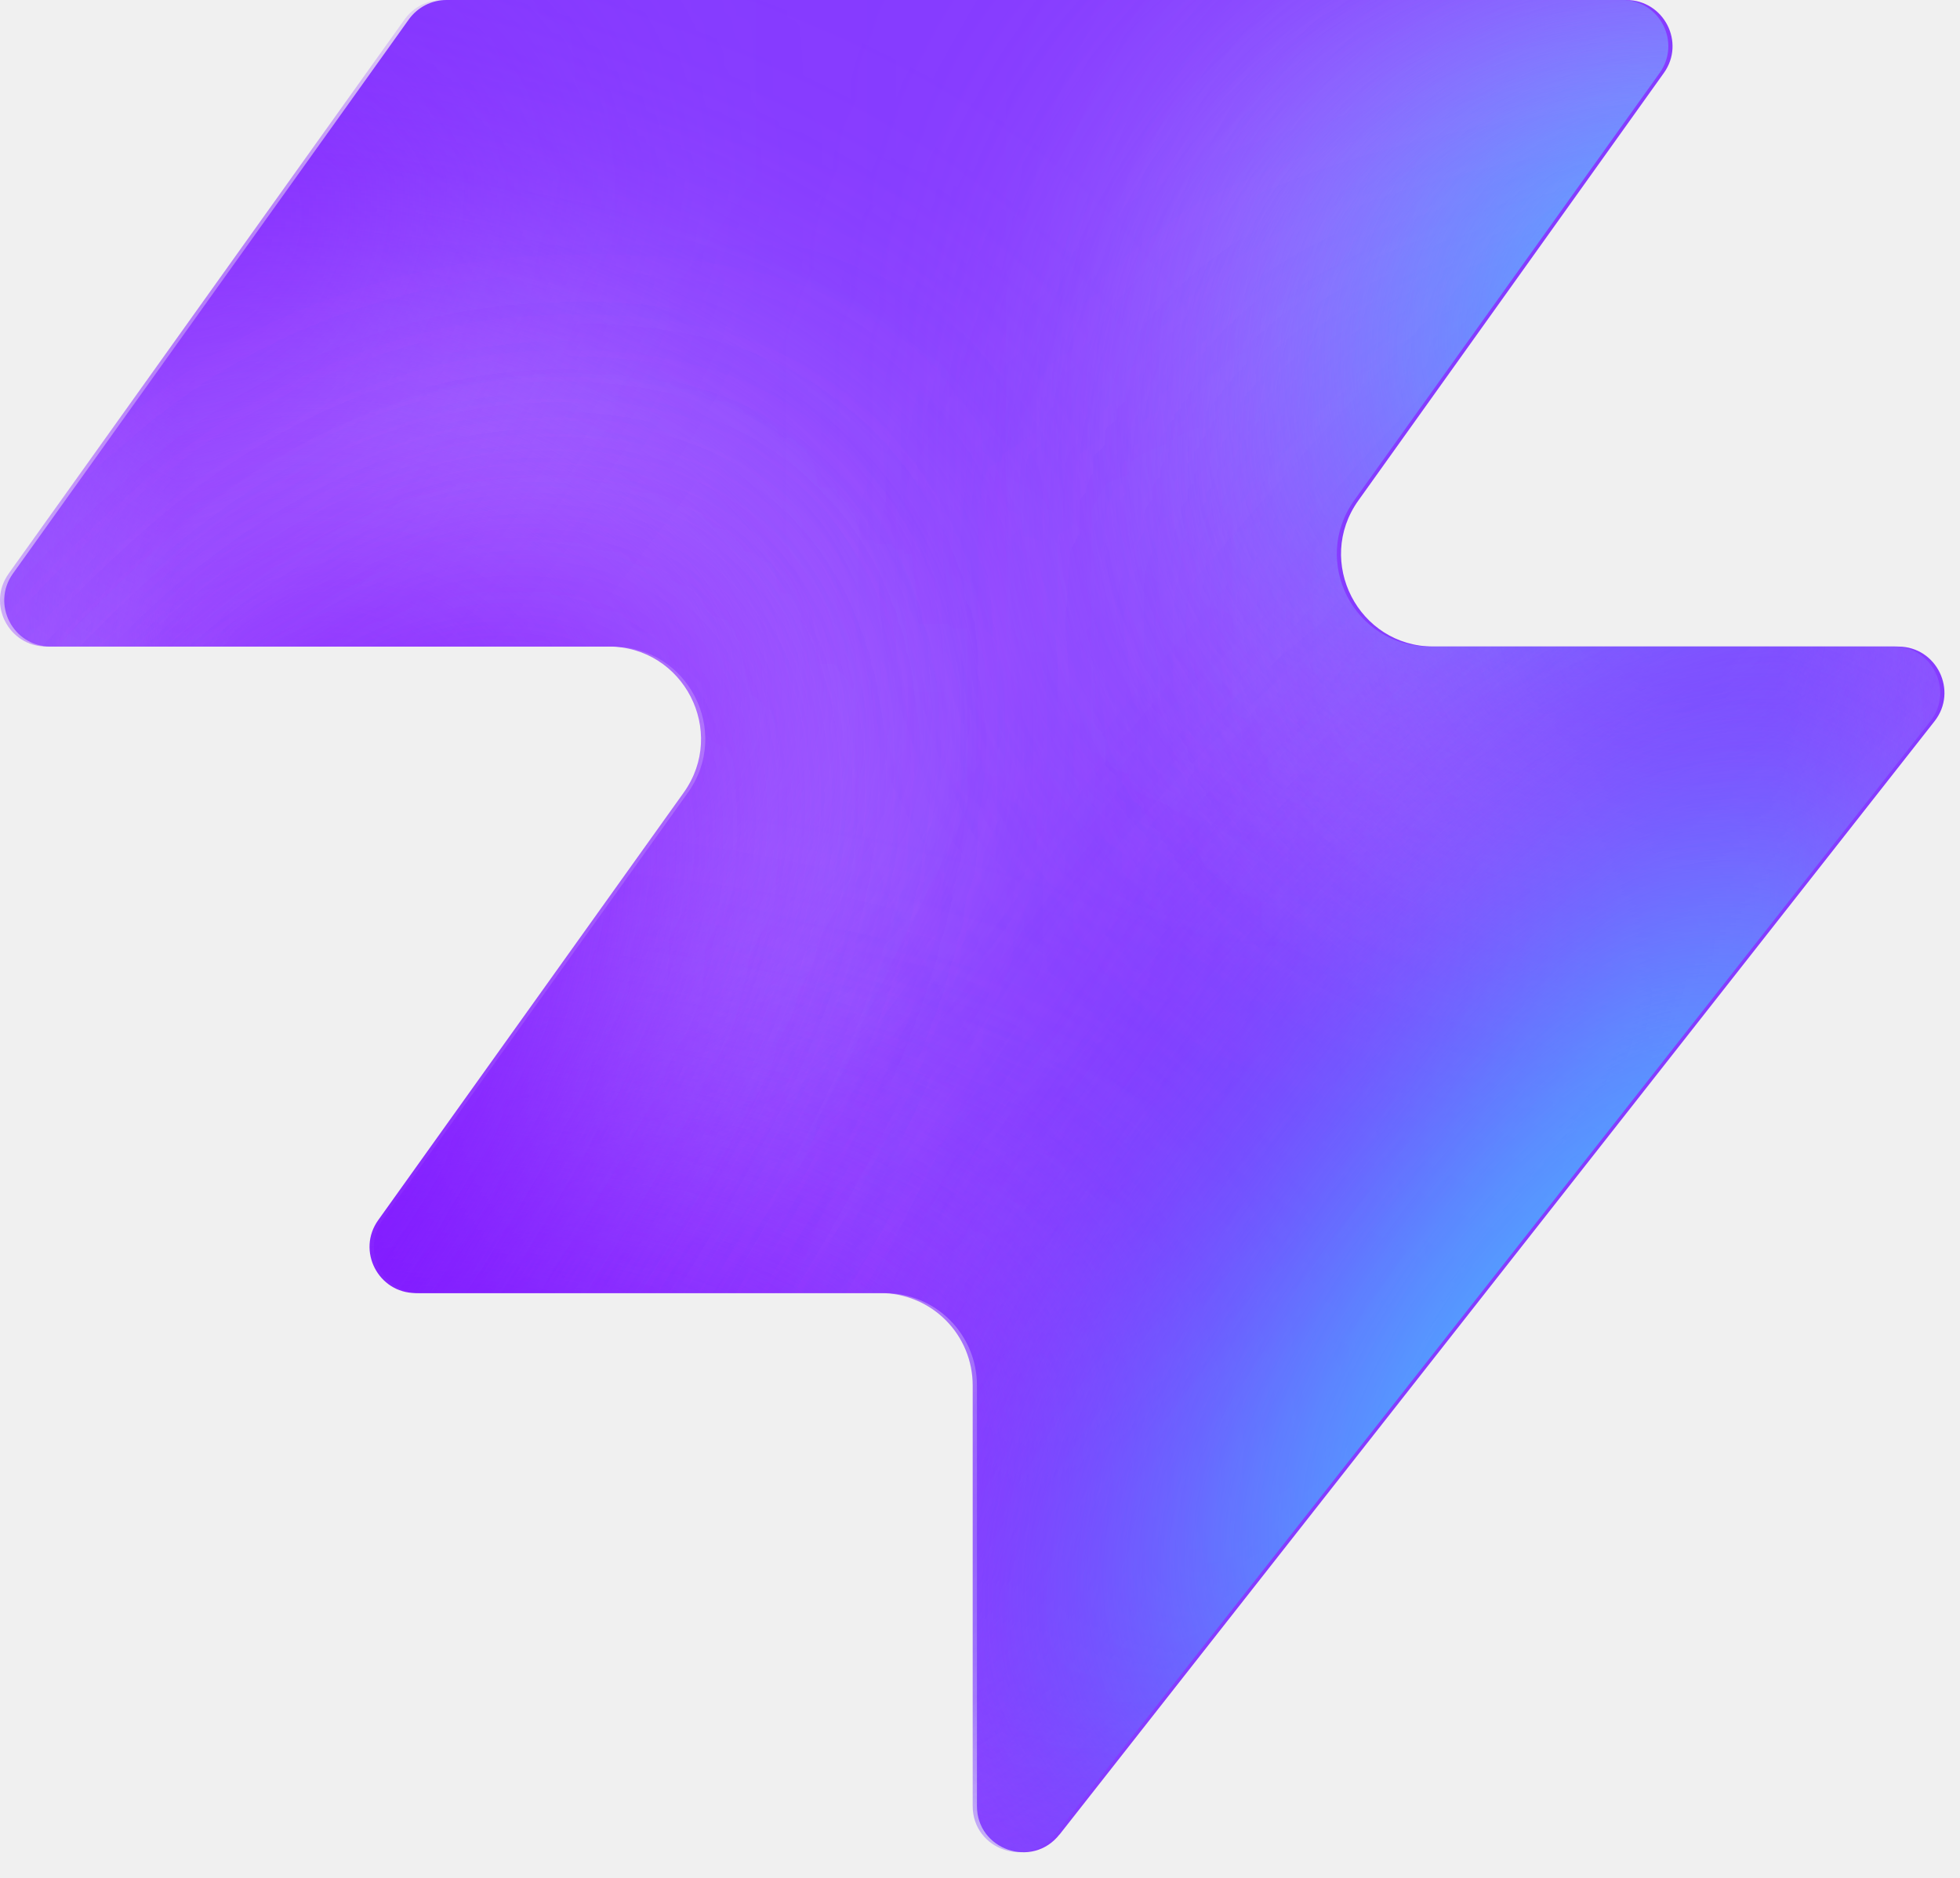
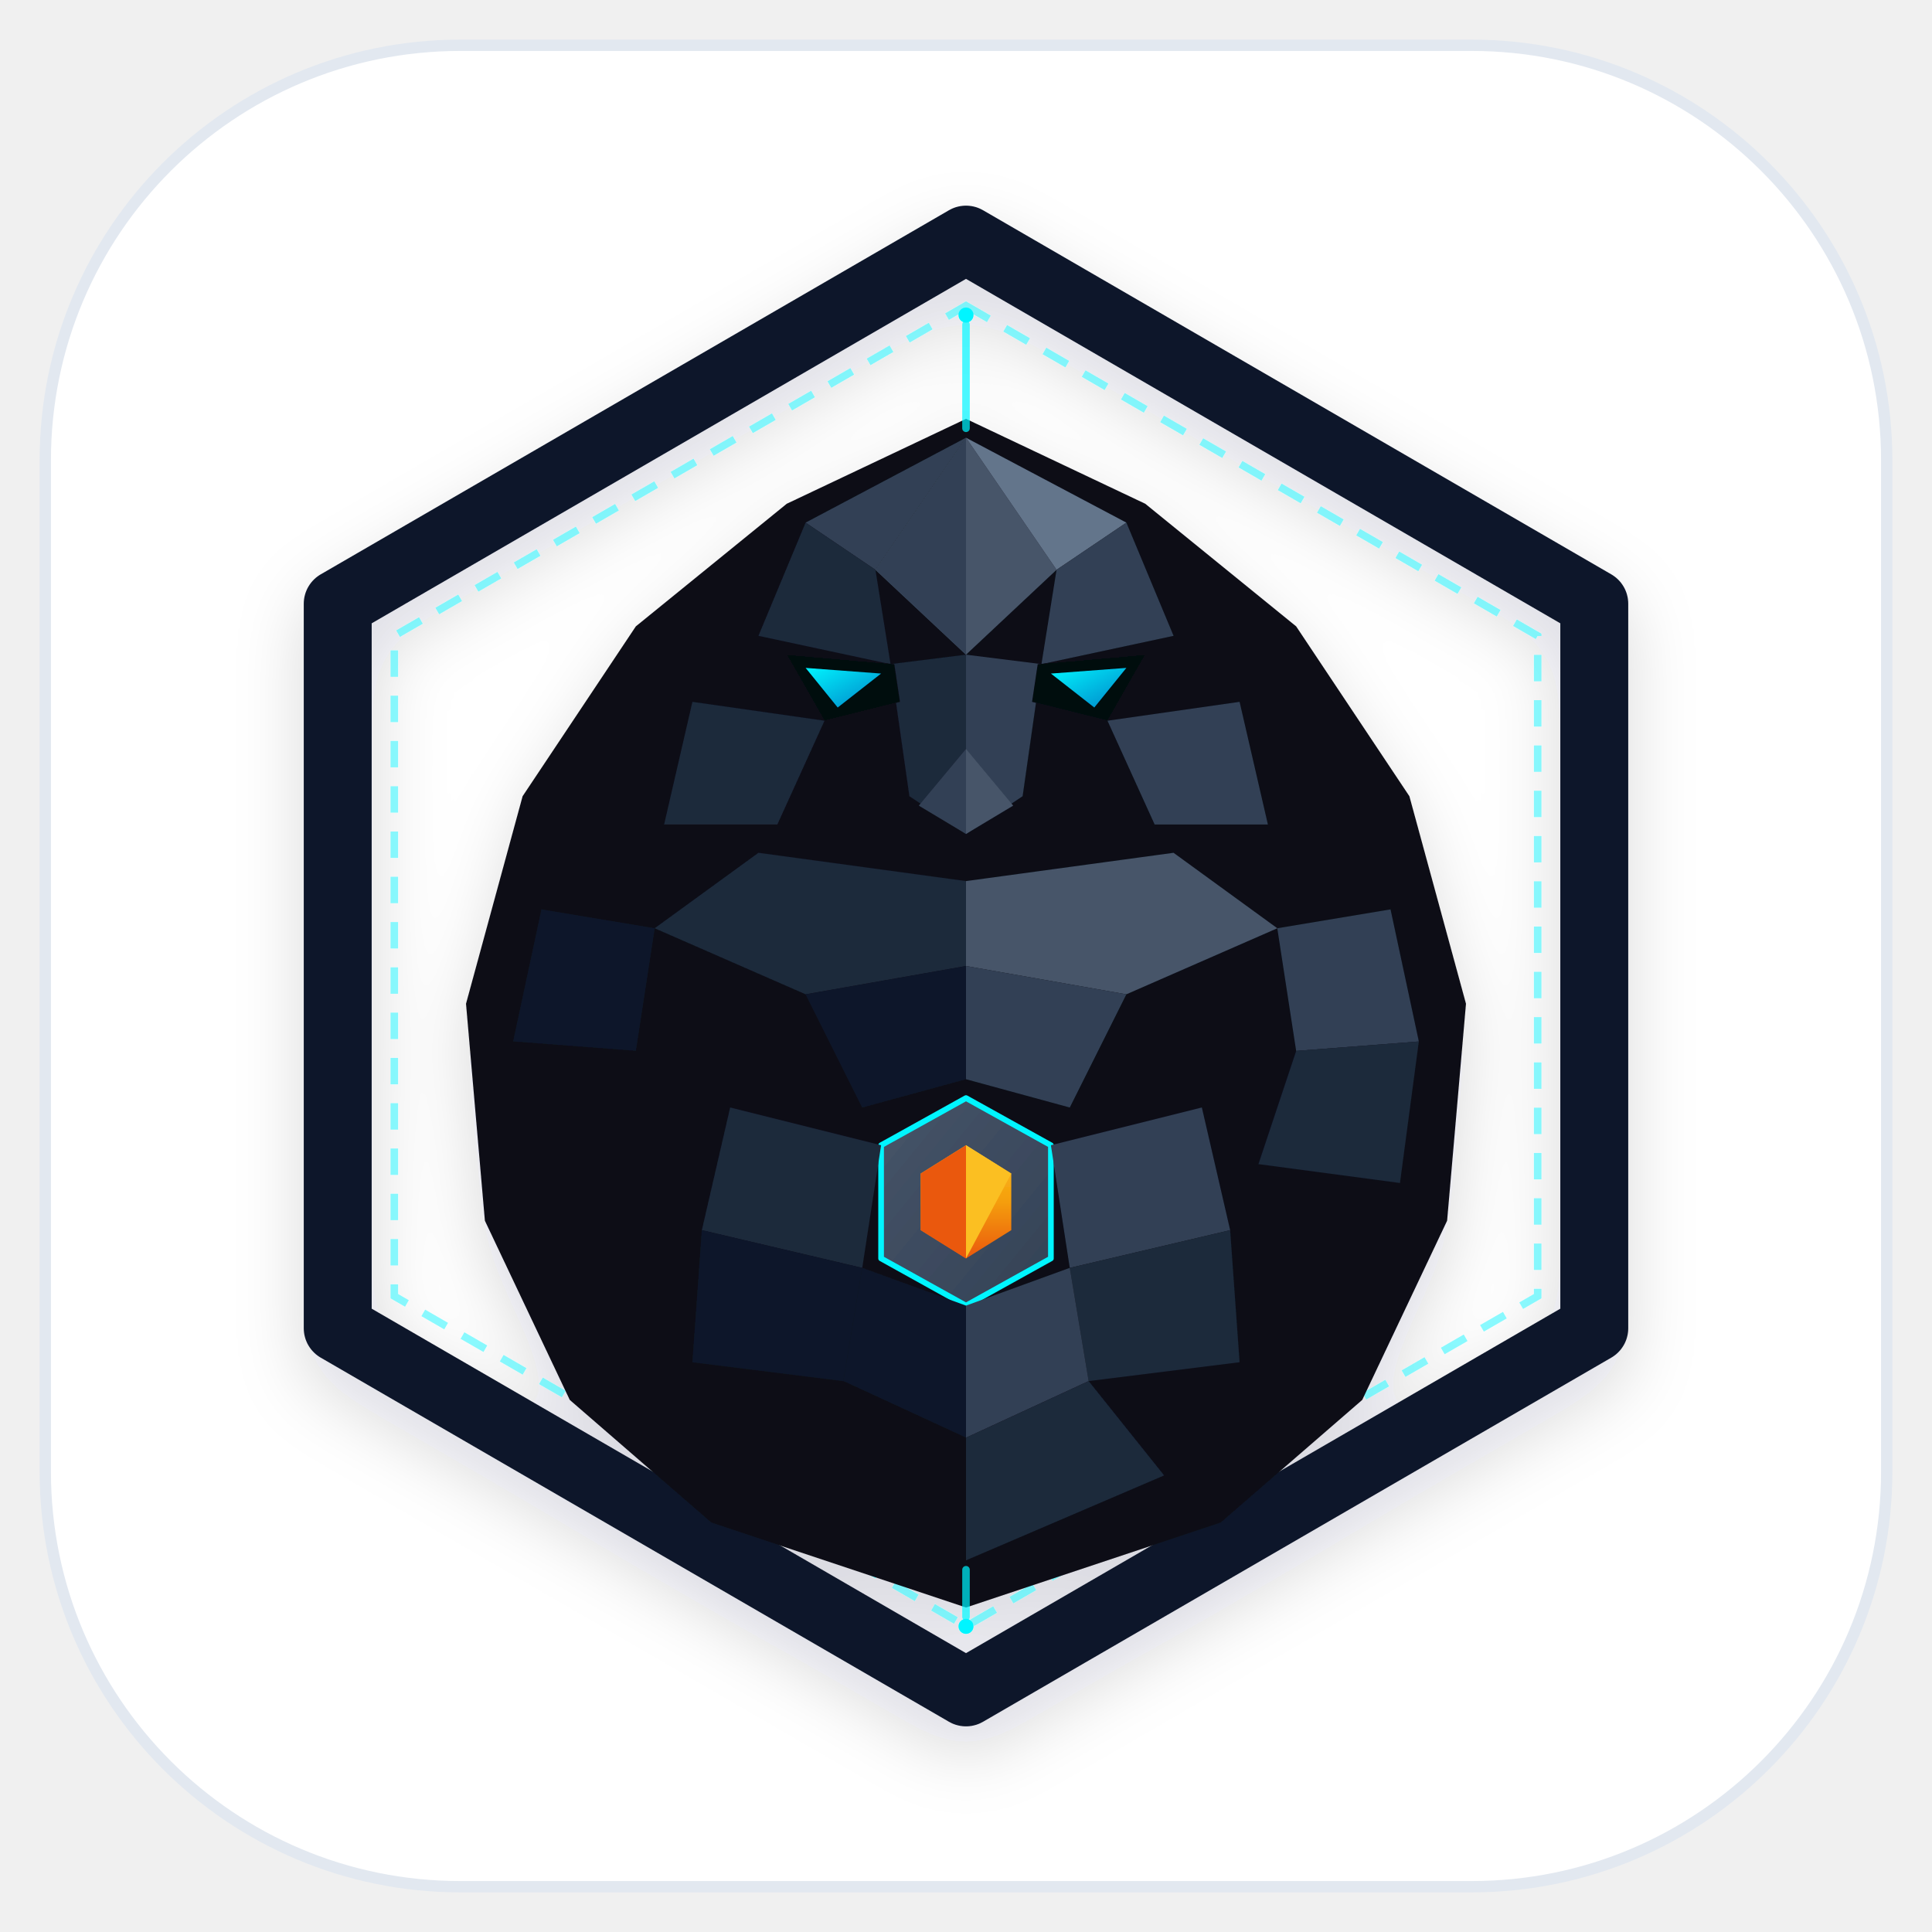
- <svg xmlns="http://www.w3.org/2000/svg" width="48" height="46" fill="none" viewBox="0 0 48 46">
-   <path fill="#863bff" d="M25.946 44.938c-.664.845-2.021.375-2.021-.698V33.937a2.26 2.26 0 0 0-2.262-2.262H10.287c-.92 0-1.456-1.04-.92-1.788l7.48-10.471c1.07-1.497 0-3.578-1.842-3.578H1.237c-.92 0-1.456-1.04-.92-1.788L10.013.474c.214-.297.556-.474.92-.474h28.894c.92 0 1.456 1.04.92 1.788l-7.48 10.471c-1.07 1.498 0 3.579 1.842 3.579h11.377c.943 0 1.473 1.088.89 1.83L25.947 44.94z" style="fill:#863bff;fill:color(display-p3 .525 .23 1);fill-opacity:1" />
-   <mask id="a" width="48" height="46" x="0" y="0" maskUnits="userSpaceOnUse" style="mask-type:alpha">
-     <path fill="#000" d="M25.842 44.938c-.664.844-2.021.375-2.021-.698V33.937a2.26 2.26 0 0 0-2.262-2.262H10.183c-.92 0-1.456-1.04-.92-1.788l7.48-10.471c1.07-1.498 0-3.579-1.842-3.579H1.133c-.92 0-1.456-1.04-.92-1.787L9.91.473c.214-.297.556-.474.92-.474h28.894c.92 0 1.456 1.04.92 1.788l-7.48 10.471c-1.07 1.498 0 3.578 1.842 3.578h11.377c.943 0 1.473 1.088.89 1.832L25.843 44.94z" style="fill:#000;fill-opacity:1" />
-   </mask>
-   <g mask="url(#a)">
-     <g filter="url(#b)">
-       <ellipse cx="5.508" cy="14.704" fill="#ede6ff" rx="5.508" ry="14.704" style="fill:#ede6ff;fill:color(display-p3 .927 .903 1);fill-opacity:1" transform="matrix(.00324 1 1 -.00324 -4.47 31.516)" />
-     </g>
-     <g filter="url(#c)">
-       <ellipse cx="10.399" cy="29.851" fill="#ede6ff" rx="10.399" ry="29.851" style="fill:#ede6ff;fill:color(display-p3 .927 .903 1);fill-opacity:1" transform="matrix(.00324 1 1 -.00324 -39.328 7.883)" />
-     </g>
-     <g filter="url(#d)">
-       <ellipse cx="5.508" cy="30.487" fill="#7e14ff" rx="5.508" ry="30.487" style="fill:#7e14ff;fill:color(display-p3 .492 .077 1);fill-opacity:1" transform="rotate(89.814 -25.913 -14.639)scale(1 -1)" />
-     </g>
-     <g filter="url(#e)">
-       <ellipse cx="5.508" cy="30.599" fill="#7e14ff" rx="5.508" ry="30.599" style="fill:#7e14ff;fill:color(display-p3 .492 .077 1);fill-opacity:1" transform="rotate(89.814 -32.644 -3.334)scale(1 -1)" />
-     </g>
-     <g filter="url(#f)">
-       <ellipse cx="5.508" cy="30.599" fill="#7e14ff" rx="5.508" ry="30.599" style="fill:#7e14ff;fill:color(display-p3 .492 .077 1);fill-opacity:1" transform="matrix(.00324 1 1 -.00324 -34.34 30.47)" />
-     </g>
-     <g filter="url(#g)">
-       <ellipse cx="14.072" cy="22.078" fill="#ede6ff" rx="14.072" ry="22.078" style="fill:#ede6ff;fill:color(display-p3 .927 .903 1);fill-opacity:1" transform="rotate(93.35 24.506 48.493)scale(-1 1)" />
-     </g>
-     <g filter="url(#h)">
-       <ellipse cx="3.47" cy="21.501" fill="#7e14ff" rx="3.47" ry="21.501" style="fill:#7e14ff;fill:color(display-p3 .492 .077 1);fill-opacity:1" transform="rotate(89.009 28.708 47.59)scale(-1 1)" />
-     </g>
-     <g filter="url(#i)">
-       <ellipse cx="3.47" cy="21.501" fill="#7e14ff" rx="3.47" ry="21.501" style="fill:#7e14ff;fill:color(display-p3 .492 .077 1);fill-opacity:1" transform="rotate(89.009 28.708 47.59)scale(-1 1)" />
-     </g>
-     <g filter="url(#j)">
-       <ellipse cx=".387" cy="8.972" fill="#7e14ff" rx="4.407" ry="29.108" style="fill:#7e14ff;fill:color(display-p3 .492 .077 1);fill-opacity:1" transform="rotate(39.51 .387 8.972)" />
-     </g>
-     <g filter="url(#k)">
-       <ellipse cx="47.523" cy="-6.092" fill="#7e14ff" rx="4.407" ry="29.108" style="fill:#7e14ff;fill:color(display-p3 .492 .077 1);fill-opacity:1" transform="rotate(37.892 47.523 -6.092)" />
-     </g>
-     <g filter="url(#l)">
-       <ellipse cx="41.412" cy="6.333" fill="#47bfff" rx="5.971" ry="9.665" style="fill:#47bfff;fill:color(display-p3 .28 .748 1);fill-opacity:1" transform="rotate(37.892 41.412 6.333)" />
-     </g>
-     <g filter="url(#m)">
-       <ellipse cx="-1.879" cy="38.332" fill="#7e14ff" rx="4.407" ry="29.108" style="fill:#7e14ff;fill:color(display-p3 .492 .077 1);fill-opacity:1" transform="rotate(37.892 -1.88 38.332)" />
-     </g>
-     <g filter="url(#n)">
-       <ellipse cx="-1.879" cy="38.332" fill="#7e14ff" rx="4.407" ry="29.108" style="fill:#7e14ff;fill:color(display-p3 .492 .077 1);fill-opacity:1" transform="rotate(37.892 -1.88 38.332)" />
-     </g>
-     <g filter="url(#o)">
-       <ellipse cx="35.651" cy="29.907" fill="#7e14ff" rx="4.407" ry="29.108" style="fill:#7e14ff;fill:color(display-p3 .492 .077 1);fill-opacity:1" transform="rotate(37.892 35.651 29.907)" />
-     </g>
-     <g filter="url(#p)">
-       <ellipse cx="38.418" cy="32.4" fill="#47bfff" rx="5.971" ry="15.297" style="fill:#47bfff;fill:color(display-p3 .28 .748 1);fill-opacity:1" transform="rotate(37.892 38.418 32.4)" />
+ <svg xmlns="http://www.w3.org/2000/svg" viewBox="0 0 1024 1024" width="1024" height="1024">
+   <defs>
+     <clipPath id="squircle-clip">
+       <rect x="24" y="24" width="976" height="976" rx="220" />
+     </clipPath>
+     <linearGradient id="cyan-optic" x1="0%" y1="0%" x2="100%" y2="100%">
+       <stop offset="0%" stop-color="#00f5ff" />
+       <stop offset="100%" stop-color="#0284c7" />
+     </linearGradient>
+     <linearGradient id="forge-core" x1="0%" y1="0%" x2="0%" y2="100%">
+       <stop offset="0%" stop-color="#fbbf24" />
+       <stop offset="50%" stop-color="#f59e0b" />
+       <stop offset="100%" stop-color="#ea580c" />
+     </linearGradient>
+     <linearGradient id="plate-lit-left" x1="0%" y1="0%" x2="100%" y2="100%">
+       <stop offset="0%" stop-color="#475569" />
+       <stop offset="100%" stop-color="#334155" />
+     </linearGradient>
+     <filter id="subtle-shadow" x="-15%" y="-15%" width="130%" height="130%">
+       <feDropShadow dx="0" dy="14" stdDeviation="18" flood-color="#0f172a" flood-opacity="0.15" />
+     </filter>
+   </defs>
+   <rect x="24" y="24" width="976" height="976" rx="220" fill="#ffffff" stroke="#e2e8f0" stroke-width="6" />
+   <g clip-path="url(#squircle-clip)">
+     <g transform="translate(512, 512)" filter="url(#subtle-shadow)">
+       <polygon points="         0,-385         333,-192         333,192         0,385         -333,192         -333,-192       " fill="none" stroke="#0f172a" stroke-width="36" stroke-linejoin="round" />
+       <polygon points="         0,-350         303,-175         303,175         0,350         -303,175         -303,-175       " fill="none" stroke="#00f5ff" stroke-width="4" opacity="0.45" stroke-dasharray="14, 10" />
+       <path d="         M 0 -290         L 95 -245         L 175 -180         L 235 -90         L 265 20         L 255 135         L 210 230         L 135 295         L 0 340         L -135 295         L -210 230         L -255 135         L -265 20         L -235 -90         L -175 -180         L -95 -245         Z       " fill="#0b0f19" />
+       <polygon points="0,-280 48,-210 0,-165 -48,-210" fill="#475569" />
+       <polygon points="0,-280 0,-165 -48,-210" fill="#334155" />
+       <polygon points="0,-280 85,-235 48,-210" fill="#64748b" />
+       <polygon points="0,-280 -48,-210 -85,-235" fill="#334155" />
+       <polygon points="48,-210 85,-235 110,-175 40,-160" fill="#334155" />
+       <polygon points="-48,-210 -40,-160 -110,-175 -85,-235" fill="#1e293b" />
+       <polygon points="0,-165 40,-160 30,-90 0,-70" fill="#334155" />
+       <polygon points="0,-165 0,-70 -30,-90 -40,-160" fill="#1e293b" />
+       <polygon points="0,-70 25,-85 0,-115" fill="#475569" />
+       <polygon points="0,-70 0,-115 -25,-85" fill="#334155" />
+       <polygon points="38,-160 95,-165 75,-130 35,-140" fill="#050811" />
+       <polygon points="-38,-160 -35,-140 -75,-130 -95,-165" fill="#050811" />
+       <polygon points="45,-155 85,-158 68,-137" fill="url(#cyan-optic)" />
+       <polygon points="-45,-155 -68,-137 -85,-158" fill="url(#cyan-optic)" />
+       <polygon points="75,-130 145,-140 160,-75 100,-75" fill="#334155" />
+       <polygon points="-75,-130 -100,-75 -160,-75 -145,-140" fill="#1e293b" />
+       <polygon points="0,-45 110,-60 165,-20 85,15 0,0" fill="#475569" />
+       <polygon points="0,-45 0,0 -85,15 -165,-20 -110,-60" fill="#1e293b" />
+       <polygon points="0,0 85,15 55,75 0,60" fill="#334155" />
+       <polygon points="0,0 0,60 -55,75 -85,15" fill="#0f172a" />
+       <polygon points="165,-20 225,-30 240,40 175,45" fill="#334155" />
+       <polygon points="-165,-20 -175,45 -240,40 -225,-30" fill="#0f172a" />
+       <polygon points="175,45 240,40 230,115 155,105" fill="#1e293b" />
+       <polygon points="-175,45 -155,105 -230,115 -240,40" fill="#0b0f19" />
+       <polygon points="0,70 45,95 45,155 0,180 -45,155 -45,95" fill="url(#plate-lit-left)" stroke="#00f5ff" stroke-width="3" stroke-linejoin="round" />
+       <polygon points="0,95 24,110 24,140 0,155 -24,140 -24,110" fill="url(#forge-core)" />
+       <polygon points="0,95 0,155 -24,140 -24,110" fill="#ea580c" />
+       <polygon points="0,95 24,110 0,155" fill="#fbbf24" />
+       <polygon points="45,95 125,75 140,140 55,160" fill="#334155" />
+       <polygon points="-45,95 -55,160 -140,140 -125,75" fill="#1e293b" />
+       <polygon points="55,160 140,140 145,210 65,220" fill="#1e293b" />
+       <polygon points="-55,160 -65,220 -145,210 -140,140" fill="#0f172a" />
+       <polygon points="0,180 55,160 65,220 0,250" fill="#334155" />
+       <polygon points="0,180 0,250 -65,220 -55,160" fill="#0f172a" />
+       <polygon points="0,250 65,220 105,270 0,315" fill="#1e293b" />
+       <polygon points="0,250 0,315 -105,270 -65,220" fill="#0b0f19" />
+       <line x1="0" y1="-285" x2="0" y2="-340" stroke="#00f5ff" stroke-width="4" stroke-linecap="round" opacity="0.7" />
+       <circle cx="0" cy="-345" r="4" fill="#00f5ff" />
+       <line x1="0" y1="320" x2="0" y2="345" stroke="#00f5ff" stroke-width="4" stroke-linecap="round" opacity="0.7" />
+       <circle cx="0" cy="350" r="4" fill="#00f5ff" />
    </g>
  </g>
-   <defs>
-     <filter id="b" width="60.045" height="41.654" x="-19.77" y="16.149" color-interpolation-filters="sRGB" filterUnits="userSpaceOnUse">
-       <feFlood flood-opacity="0" result="BackgroundImageFix" />
-       <feBlend in="SourceGraphic" in2="BackgroundImageFix" result="shape" />
-       <feGaussianBlur result="effect1_foregroundBlur_2002_17158" stdDeviation="7.659" />
-     </filter>
-     <filter id="c" width="90.34" height="51.437" x="-54.613" y="-7.533" color-interpolation-filters="sRGB" filterUnits="userSpaceOnUse">
-       <feFlood flood-opacity="0" result="BackgroundImageFix" />
-       <feBlend in="SourceGraphic" in2="BackgroundImageFix" result="shape" />
-       <feGaussianBlur result="effect1_foregroundBlur_2002_17158" stdDeviation="7.659" />
-     </filter>
-     <filter id="d" width="79.355" height="29.4" x="-49.64" y="2.03" color-interpolation-filters="sRGB" filterUnits="userSpaceOnUse">
-       <feFlood flood-opacity="0" result="BackgroundImageFix" />
-       <feBlend in="SourceGraphic" in2="BackgroundImageFix" result="shape" />
-       <feGaussianBlur result="effect1_foregroundBlur_2002_17158" stdDeviation="4.596" />
-     </filter>
-     <filter id="e" width="79.579" height="29.4" x="-45.045" y="20.029" color-interpolation-filters="sRGB" filterUnits="userSpaceOnUse">
-       <feFlood flood-opacity="0" result="BackgroundImageFix" />
-       <feBlend in="SourceGraphic" in2="BackgroundImageFix" result="shape" />
-       <feGaussianBlur result="effect1_foregroundBlur_2002_17158" stdDeviation="4.596" />
-     </filter>
-     <filter id="f" width="79.579" height="29.4" x="-43.513" y="21.178" color-interpolation-filters="sRGB" filterUnits="userSpaceOnUse">
-       <feFlood flood-opacity="0" result="BackgroundImageFix" />
-       <feBlend in="SourceGraphic" in2="BackgroundImageFix" result="shape" />
-       <feGaussianBlur result="effect1_foregroundBlur_2002_17158" stdDeviation="4.596" />
-     </filter>
-     <filter id="g" width="74.749" height="58.852" x="15.756" y="-17.901" color-interpolation-filters="sRGB" filterUnits="userSpaceOnUse">
-       <feFlood flood-opacity="0" result="BackgroundImageFix" />
-       <feBlend in="SourceGraphic" in2="BackgroundImageFix" result="shape" />
-       <feGaussianBlur result="effect1_foregroundBlur_2002_17158" stdDeviation="7.659" />
-     </filter>
-     <filter id="h" width="61.377" height="25.362" x="23.548" y="2.284" color-interpolation-filters="sRGB" filterUnits="userSpaceOnUse">
-       <feFlood flood-opacity="0" result="BackgroundImageFix" />
-       <feBlend in="SourceGraphic" in2="BackgroundImageFix" result="shape" />
-       <feGaussianBlur result="effect1_foregroundBlur_2002_17158" stdDeviation="4.596" />
-     </filter>
-     <filter id="i" width="61.377" height="25.362" x="23.548" y="2.284" color-interpolation-filters="sRGB" filterUnits="userSpaceOnUse">
-       <feFlood flood-opacity="0" result="BackgroundImageFix" />
-       <feBlend in="SourceGraphic" in2="BackgroundImageFix" result="shape" />
-       <feGaussianBlur result="effect1_foregroundBlur_2002_17158" stdDeviation="4.596" />
-     </filter>
-     <filter id="j" width="56.045" height="63.649" x="-27.636" y="-22.853" color-interpolation-filters="sRGB" filterUnits="userSpaceOnUse">
-       <feFlood flood-opacity="0" result="BackgroundImageFix" />
-       <feBlend in="SourceGraphic" in2="BackgroundImageFix" result="shape" />
-       <feGaussianBlur result="effect1_foregroundBlur_2002_17158" stdDeviation="4.596" />
-     </filter>
-     <filter id="k" width="54.814" height="64.646" x="20.116" y="-38.415" color-interpolation-filters="sRGB" filterUnits="userSpaceOnUse">
-       <feFlood flood-opacity="0" result="BackgroundImageFix" />
-       <feBlend in="SourceGraphic" in2="BackgroundImageFix" result="shape" />
-       <feGaussianBlur result="effect1_foregroundBlur_2002_17158" stdDeviation="4.596" />
-     </filter>
-     <filter id="l" width="33.541" height="35.313" x="24.641" y="-11.323" color-interpolation-filters="sRGB" filterUnits="userSpaceOnUse">
-       <feFlood flood-opacity="0" result="BackgroundImageFix" />
-       <feBlend in="SourceGraphic" in2="BackgroundImageFix" result="shape" />
-       <feGaussianBlur result="effect1_foregroundBlur_2002_17158" stdDeviation="4.596" />
-     </filter>
-     <filter id="m" width="54.814" height="64.646" x="-29.286" y="6.009" color-interpolation-filters="sRGB" filterUnits="userSpaceOnUse">
-       <feFlood flood-opacity="0" result="BackgroundImageFix" />
-       <feBlend in="SourceGraphic" in2="BackgroundImageFix" result="shape" />
-       <feGaussianBlur result="effect1_foregroundBlur_2002_17158" stdDeviation="4.596" />
-     </filter>
-     <filter id="n" width="54.814" height="64.646" x="-29.286" y="6.009" color-interpolation-filters="sRGB" filterUnits="userSpaceOnUse">
-       <feFlood flood-opacity="0" result="BackgroundImageFix" />
-       <feBlend in="SourceGraphic" in2="BackgroundImageFix" result="shape" />
-       <feGaussianBlur result="effect1_foregroundBlur_2002_17158" stdDeviation="4.596" />
-     </filter>
-     <filter id="o" width="54.814" height="64.646" x="8.244" y="-2.416" color-interpolation-filters="sRGB" filterUnits="userSpaceOnUse">
-       <feFlood flood-opacity="0" result="BackgroundImageFix" />
-       <feBlend in="SourceGraphic" in2="BackgroundImageFix" result="shape" />
-       <feGaussianBlur result="effect1_foregroundBlur_2002_17158" stdDeviation="4.596" />
-     </filter>
-     <filter id="p" width="39.409" height="43.623" x="18.713" y="10.588" color-interpolation-filters="sRGB" filterUnits="userSpaceOnUse">
-       <feFlood flood-opacity="0" result="BackgroundImageFix" />
-       <feBlend in="SourceGraphic" in2="BackgroundImageFix" result="shape" />
-       <feGaussianBlur result="effect1_foregroundBlur_2002_17158" stdDeviation="4.596" />
-     </filter>
-   </defs>
</svg>
